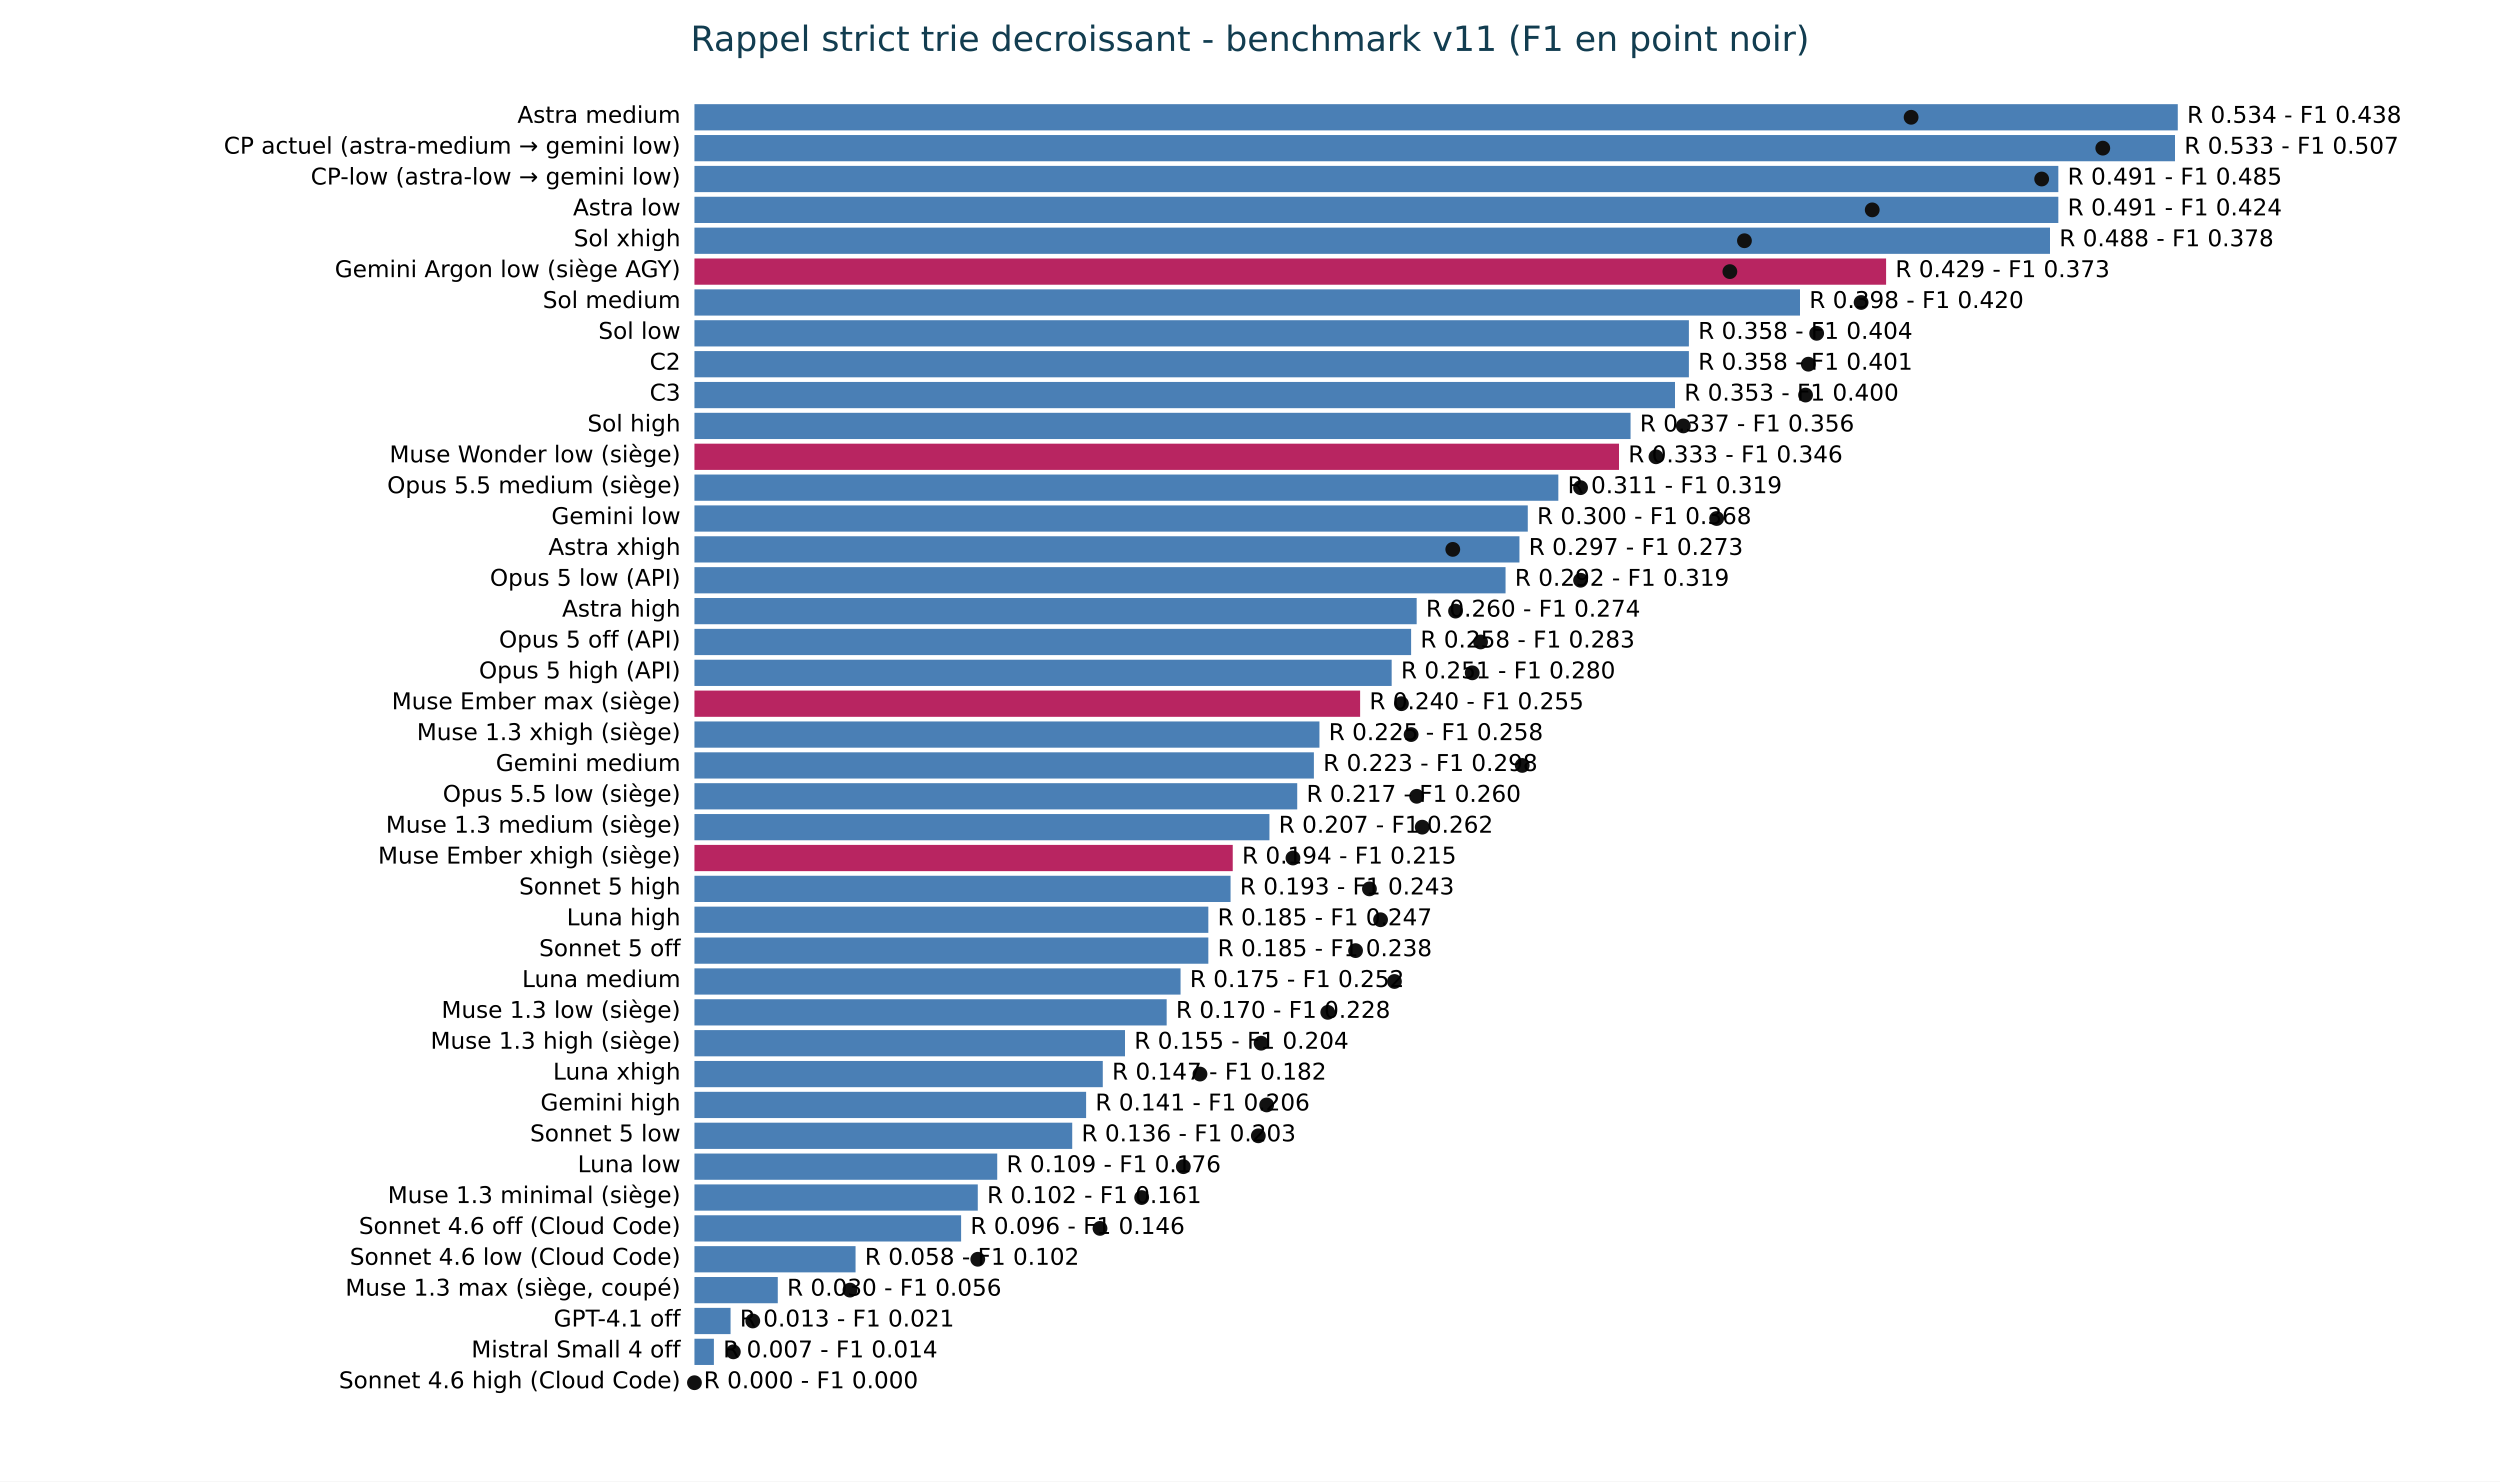
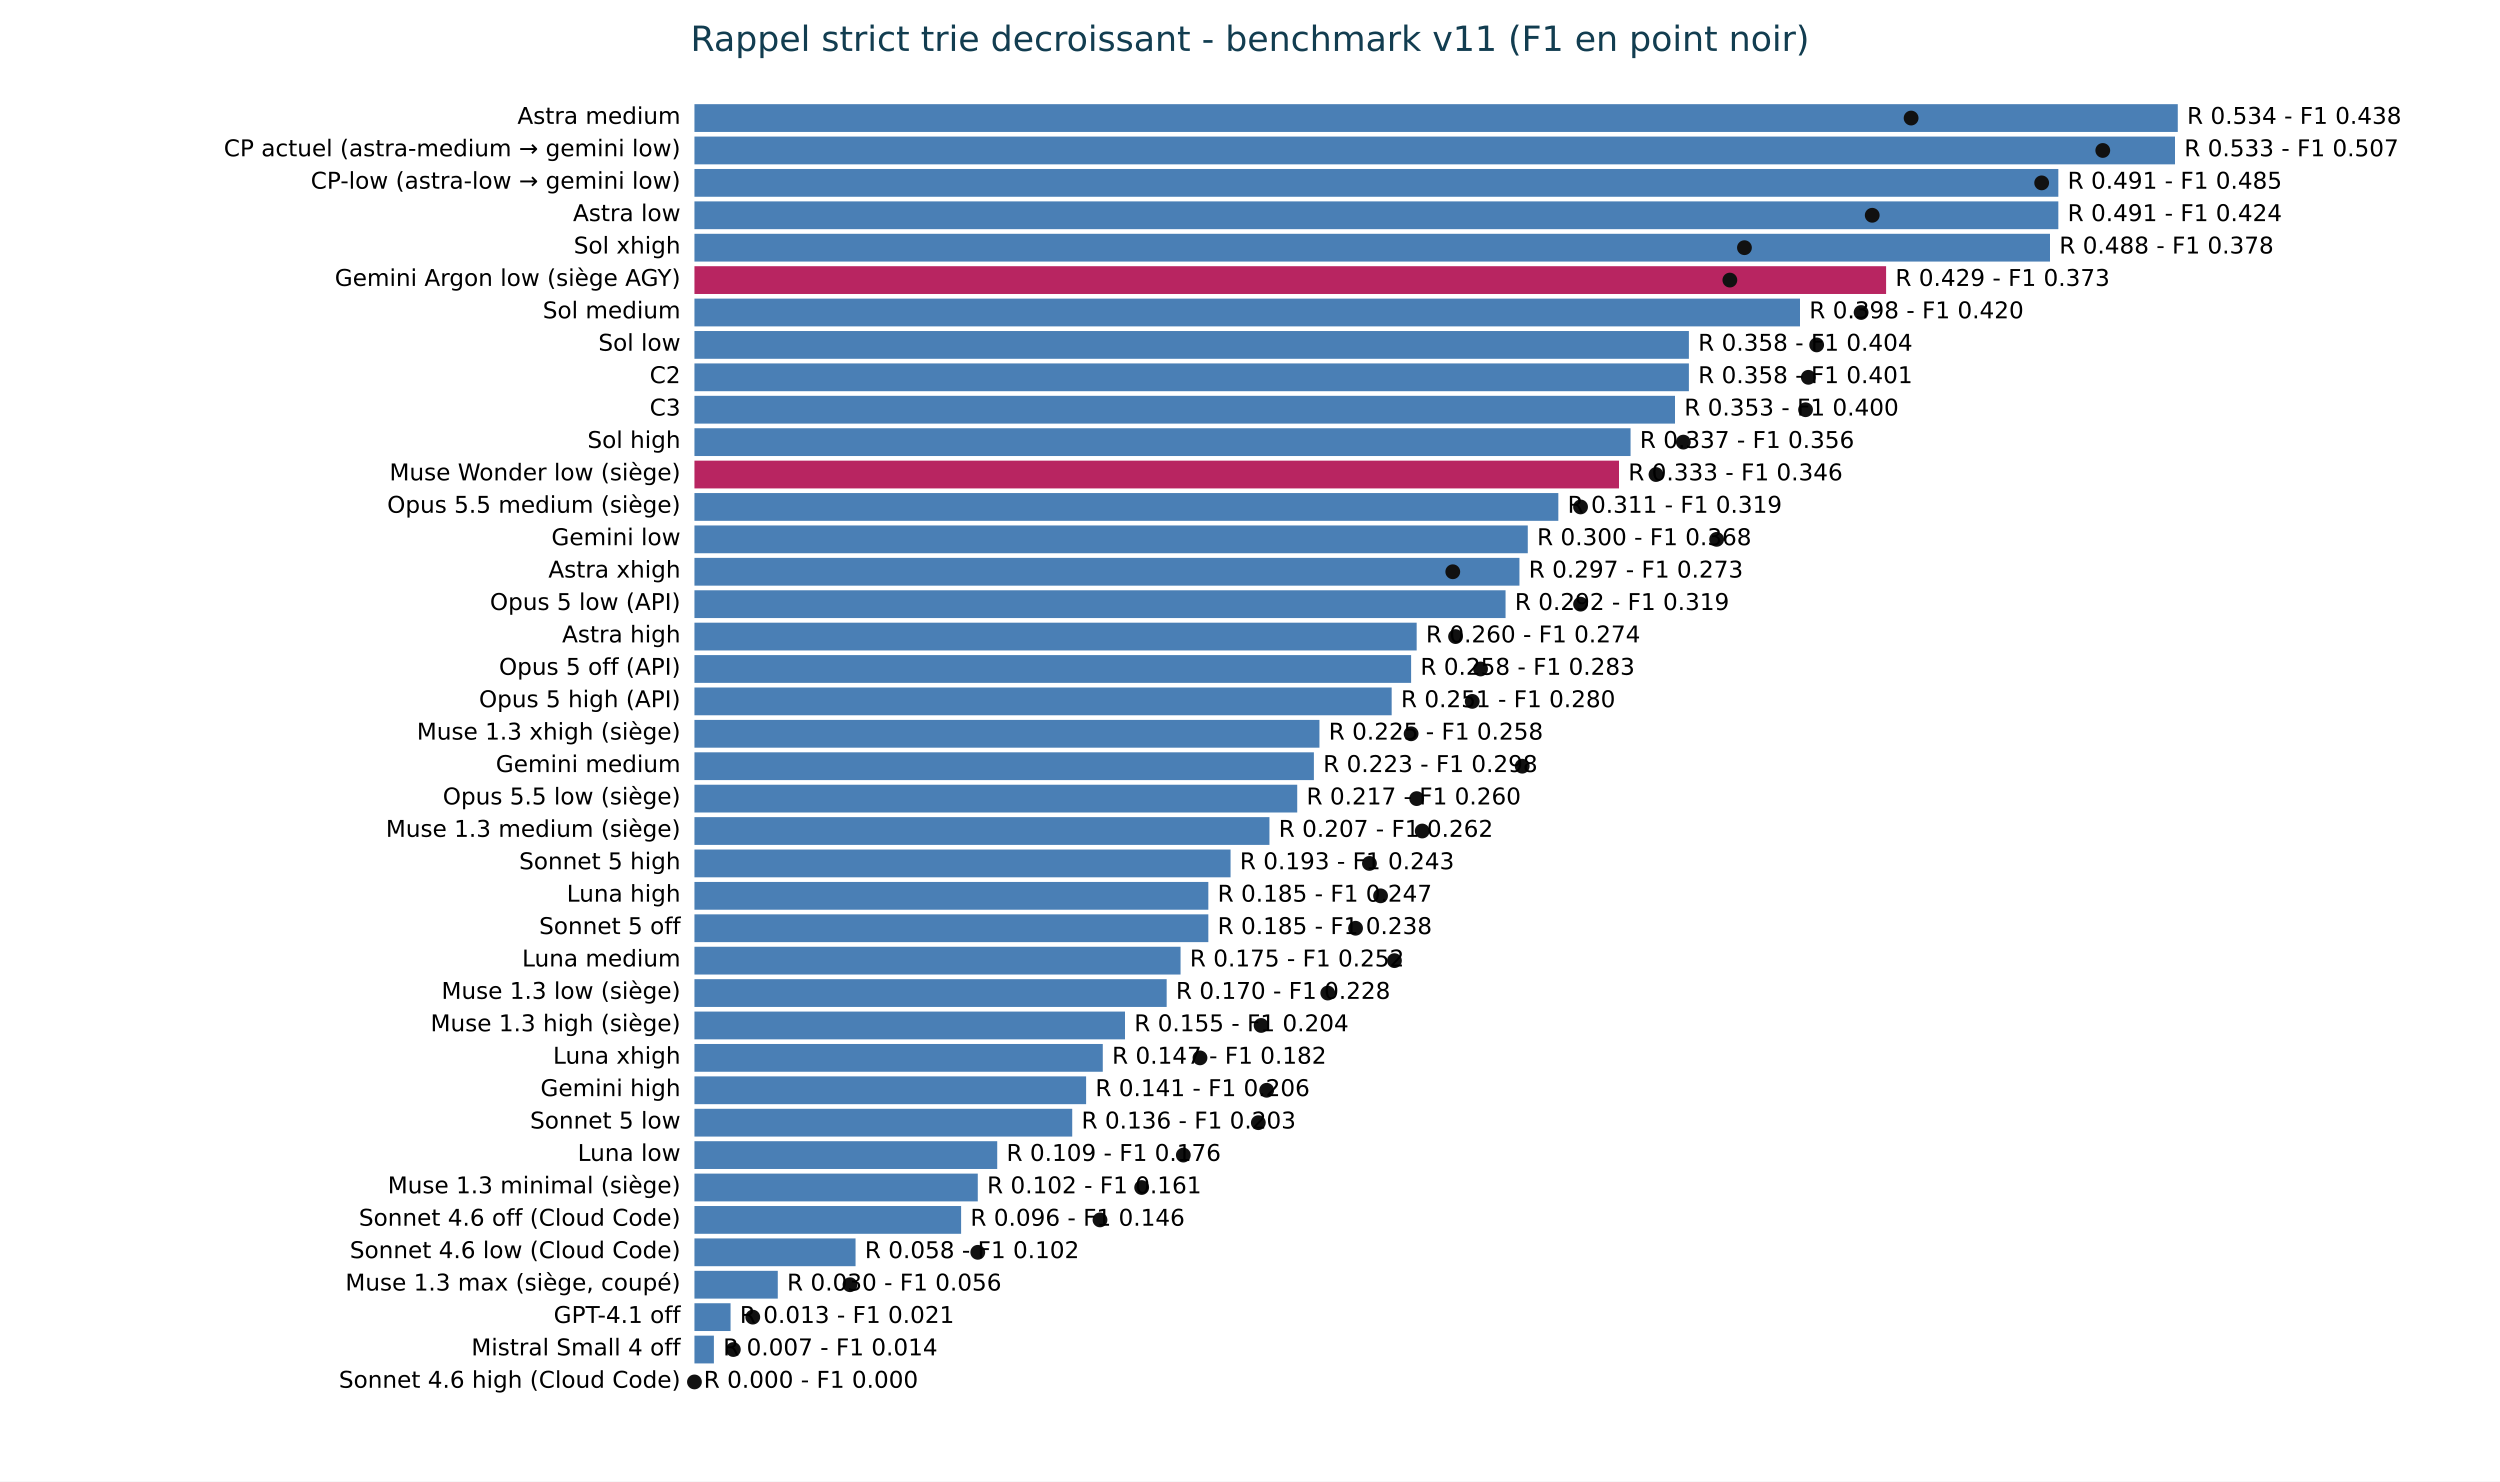
<svg xmlns="http://www.w3.org/2000/svg" width="1080" height="640" viewBox="0 0 1080 640">
  <rect width="1080" height="640" fill="#ffffff" />
  <style>text{font-family:'DejaVu Sans',sans-serif}</style>
  <text x="540" y="22" font-size="15" text-anchor="middle" fill="#123d50">Rappel strict trie decroissant - benchmark v11 (F1 en point noir)</text>
-   <text x="294" y="53.067" font-size="10" text-anchor="end">Astra medium</text>
-   <rect x="300" y="45" width="640.8" height="11.333" fill="#4a7fb5" />
-   <circle cx="825.6" cy="50.667" r="3.2" fill="#111" />
-   <text x="944.8" y="53.067" font-size="10">R 0.534 - F1 0.438</text>
-   <text x="294" y="66.4" font-size="10" text-anchor="end">CP actuel (astra-medium → gemini low)</text>
-   <rect x="300" y="58.333" width="639.6" height="11.333" fill="#4a7fb5" />
-   <circle cx="908.4" cy="64" r="3.2" fill="#111" />
-   <text x="943.6" y="66.4" font-size="10">R 0.533 - F1 0.507</text>
-   <text x="294" y="79.733" font-size="10" text-anchor="end">CP-low (astra-low → gemini low)</text>
-   <rect x="300" y="71.667" width="589.2" height="11.333" fill="#4a7fb5" />
-   <circle cx="882" cy="77.333" r="3.2" fill="#111" />
-   <text x="893.2" y="79.733" font-size="10">R 0.491 - F1 0.485</text>
-   <text x="294" y="93.067" font-size="10" text-anchor="end">Astra low</text>
-   <rect x="300" y="85" width="589.2" height="11.333" fill="#4a7fb5" />
-   <circle cx="808.8" cy="90.667" r="3.2" fill="#111" />
-   <text x="893.2" y="93.067" font-size="10">R 0.491 - F1 0.424</text>
-   <text x="294" y="106.4" font-size="10" text-anchor="end">Sol xhigh</text>
-   <rect x="300" y="98.333" width="585.6" height="11.333" fill="#4a7fb5" />
-   <circle cx="753.6" cy="104" r="3.2" fill="#111" />
-   <text x="889.6" y="106.4" font-size="10">R 0.488 - F1 0.378</text>
-   <text x="294" y="119.733" font-size="10" text-anchor="end">Gemini Argon low (siège AGY)</text>
-   <rect x="300" y="111.667" width="514.793" height="11.333" fill="#b82561" />
-   <circle cx="747.301" cy="117.333" r="3.2" fill="#111" />
-   <text x="818.793" y="119.733" font-size="10">R 0.429 - F1 0.373</text>
-   <text x="294" y="133.067" font-size="10" text-anchor="end">Sol medium</text>
-   <rect x="300" y="125" width="477.6" height="11.333" fill="#4a7fb5" />
-   <circle cx="804" cy="130.667" r="3.2" fill="#111" />
-   <text x="781.6" y="133.067" font-size="10">R 0.398 - F1 0.420</text>
-   <text x="294" y="146.4" font-size="10" text-anchor="end">Sol low</text>
-   <rect x="300" y="138.333" width="429.6" height="11.333" fill="#4a7fb5" />
-   <circle cx="784.8" cy="144" r="3.2" fill="#111" />
-   <text x="733.6" y="146.4" font-size="10">R 0.358 - F1 0.404</text>
-   <text x="294" y="159.733" font-size="10" text-anchor="end">C2</text>
-   <rect x="300" y="151.667" width="429.6" height="11.333" fill="#4a7fb5" />
-   <circle cx="781.2" cy="157.333" r="3.2" fill="#111" />
-   <text x="733.6" y="159.733" font-size="10">R 0.358 - F1 0.401</text>
-   <text x="294" y="173.067" font-size="10" text-anchor="end">C3</text>
-   <rect x="300" y="165" width="423.6" height="11.333" fill="#4a7fb5" />
-   <circle cx="780" cy="170.667" r="3.2" fill="#111" />
-   <text x="727.6" y="173.067" font-size="10">R 0.353 - F1 0.400</text>
-   <text x="294" y="186.4" font-size="10" text-anchor="end">Sol high</text>
-   <rect x="300" y="178.333" width="404.4" height="11.333" fill="#4a7fb5" />
-   <circle cx="727.2" cy="184" r="3.2" fill="#111" />
-   <text x="708.4" y="186.4" font-size="10">R 0.337 - F1 0.356</text>
-   <text x="294" y="199.733" font-size="10" text-anchor="end">Muse Wonder low (siège)</text>
-   <rect x="300" y="191.667" width="399.408" height="11.333" fill="#b82561" />
-   <circle cx="715.385" cy="197.333" r="3.2" fill="#111" />
-   <text x="703.408" y="199.733" font-size="10">R 0.333 - F1 0.346</text>
-   <text x="294" y="213.067" font-size="10" text-anchor="end">Opus 5.5 medium (siège)</text>
-   <rect x="300" y="205" width="373.2" height="11.333" fill="#4a7fb5" />
-   <circle cx="682.8" cy="210.667" r="3.2" fill="#111" />
-   <text x="677.2" y="213.067" font-size="10">R 0.311 - F1 0.319</text>
-   <text x="294" y="226.4" font-size="10" text-anchor="end">Gemini low</text>
-   <rect x="300" y="218.333" width="360" height="11.333" fill="#4a7fb5" />
-   <circle cx="741.6" cy="224" r="3.2" fill="#111" />
-   <text x="664" y="226.4" font-size="10">R 0.300 - F1 0.368</text>
-   <text x="294" y="239.733" font-size="10" text-anchor="end">Astra xhigh</text>
-   <rect x="300" y="231.667" width="356.4" height="11.333" fill="#4a7fb5" />
-   <circle cx="627.6" cy="237.333" r="3.2" fill="#111" />
-   <text x="660.4" y="239.733" font-size="10">R 0.297 - F1 0.273</text>
-   <text x="294" y="253.067" font-size="10" text-anchor="end">Opus 5 low (API)</text>
-   <rect x="300" y="245" width="350.4" height="11.333" fill="#4a7fb5" />
-   <circle cx="682.8" cy="250.667" r="3.2" fill="#111" />
-   <text x="654.4" y="253.067" font-size="10">R 0.292 - F1 0.319</text>
-   <text x="294" y="266.4" font-size="10" text-anchor="end">Astra high</text>
-   <rect x="300" y="258.333" width="312" height="11.333" fill="#4a7fb5" />
-   <circle cx="628.8" cy="264" r="3.2" fill="#111" />
-   <text x="616" y="266.4" font-size="10">R 0.260 - F1 0.274</text>
-   <text x="294" y="279.733" font-size="10" text-anchor="end">Opus 5 off (API)</text>
-   <rect x="300" y="271.667" width="309.6" height="11.333" fill="#4a7fb5" />
-   <circle cx="639.6" cy="277.333" r="3.2" fill="#111" />
-   <text x="613.6" y="279.733" font-size="10">R 0.258 - F1 0.283</text>
-   <text x="294" y="293.067" font-size="10" text-anchor="end">Opus 5 high (API)</text>
-   <rect x="300" y="285" width="301.2" height="11.333" fill="#4a7fb5" />
-   <circle cx="636" cy="290.667" r="3.2" fill="#111" />
-   <text x="605.2" y="293.067" font-size="10">R 0.251 - F1 0.280</text>
-   <text x="294" y="306.4" font-size="10" text-anchor="end">Muse Ember max (siège)</text>
-   <rect x="300" y="298.333" width="287.574" height="11.333" fill="#b82561" />
-   <circle cx="605.42" cy="304" r="3.2" fill="#111" />
-   <text x="591.574" y="306.4" font-size="10">R 0.240 - F1 0.255</text>
-   <text x="294" y="319.733" font-size="10" text-anchor="end">Muse 1.3 xhigh (siège)</text>
-   <rect x="300" y="311.667" width="270" height="11.333" fill="#4a7fb5" />
-   <circle cx="609.6" cy="317.333" r="3.2" fill="#111" />
-   <text x="574" y="319.733" font-size="10">R 0.225 - F1 0.258</text>
-   <text x="294" y="333.067" font-size="10" text-anchor="end">Gemini medium</text>
-   <rect x="300" y="325" width="267.6" height="11.333" fill="#4a7fb5" />
-   <circle cx="657.6" cy="330.667" r="3.2" fill="#111" />
-   <text x="571.6" y="333.067" font-size="10">R 0.223 - F1 0.298</text>
-   <text x="294" y="346.4" font-size="10" text-anchor="end">Opus 5.5 low (siège)</text>
-   <rect x="300" y="338.333" width="260.4" height="11.333" fill="#4a7fb5" />
-   <circle cx="612" cy="344" r="3.2" fill="#111" />
-   <text x="564.4" y="346.4" font-size="10">R 0.217 - F1 0.260</text>
-   <text x="294" y="359.733" font-size="10" text-anchor="end">Muse 1.3 medium (siège)</text>
-   <rect x="300" y="351.667" width="248.4" height="11.333" fill="#4a7fb5" />
-   <circle cx="614.4" cy="357.333" r="3.2" fill="#111" />
-   <text x="552.4" y="359.733" font-size="10">R 0.207 - F1 0.262</text>
-   <text x="294" y="373.067" font-size="10" text-anchor="end">Muse Ember xhigh (siège)</text>
-   <rect x="300" y="365" width="232.544" height="11.333" fill="#b82561" />
-   <circle cx="558.553" cy="370.667" r="3.2" fill="#111" />
-   <text x="536.544" y="373.067" font-size="10">R 0.194 - F1 0.215</text>
-   <text x="294" y="386.4" font-size="10" text-anchor="end">Sonnet 5 high</text>
-   <rect x="300" y="378.333" width="231.6" height="11.333" fill="#4a7fb5" />
-   <circle cx="591.6" cy="384" r="3.2" fill="#111" />
-   <text x="535.6" y="386.4" font-size="10">R 0.193 - F1 0.243</text>
-   <text x="294" y="399.733" font-size="10" text-anchor="end">Luna high</text>
-   <rect x="300" y="391.667" width="222" height="11.333" fill="#4a7fb5" />
-   <circle cx="596.4" cy="397.333" r="3.2" fill="#111" />
-   <text x="526" y="399.733" font-size="10">R 0.185 - F1 0.247</text>
-   <text x="294" y="413.067" font-size="10" text-anchor="end">Sonnet 5 off</text>
-   <rect x="300" y="405" width="222" height="11.333" fill="#4a7fb5" />
-   <circle cx="585.6" cy="410.667" r="3.2" fill="#111" />
-   <text x="526" y="413.067" font-size="10">R 0.185 - F1 0.238</text>
-   <text x="294" y="426.4" font-size="10" text-anchor="end">Luna medium</text>
-   <rect x="300" y="418.333" width="210" height="11.333" fill="#4a7fb5" />
-   <circle cx="602.4" cy="424" r="3.2" fill="#111" />
-   <text x="514" y="426.4" font-size="10">R 0.175 - F1 0.252</text>
-   <text x="294" y="439.733" font-size="10" text-anchor="end">Muse 1.3 low (siège)</text>
-   <rect x="300" y="431.667" width="204" height="11.333" fill="#4a7fb5" />
-   <circle cx="573.6" cy="437.333" r="3.2" fill="#111" />
-   <text x="508" y="439.733" font-size="10">R 0.170 - F1 0.228</text>
-   <text x="294" y="453.067" font-size="10" text-anchor="end">Muse 1.3 high (siège)</text>
-   <rect x="300" y="445" width="186" height="11.333" fill="#4a7fb5" />
-   <circle cx="544.8" cy="450.667" r="3.2" fill="#111" />
-   <text x="490" y="453.067" font-size="10">R 0.155 - F1 0.204</text>
-   <text x="294" y="466.4" font-size="10" text-anchor="end">Luna xhigh</text>
-   <rect x="300" y="458.333" width="176.4" height="11.333" fill="#4a7fb5" />
-   <circle cx="518.4" cy="464" r="3.2" fill="#111" />
-   <text x="480.4" y="466.4" font-size="10">R 0.147 - F1 0.182</text>
-   <text x="294" y="479.733" font-size="10" text-anchor="end">Gemini high</text>
-   <rect x="300" y="471.667" width="169.2" height="11.333" fill="#4a7fb5" />
-   <circle cx="547.2" cy="477.333" r="3.2" fill="#111" />
-   <text x="473.2" y="479.733" font-size="10">R 0.141 - F1 0.206</text>
-   <text x="294" y="493.067" font-size="10" text-anchor="end">Sonnet 5 low</text>
-   <rect x="300" y="485" width="163.2" height="11.333" fill="#4a7fb5" />
-   <circle cx="543.6" cy="490.667" r="3.2" fill="#111" />
-   <text x="467.2" y="493.067" font-size="10">R 0.136 - F1 0.203</text>
-   <text x="294" y="506.4" font-size="10" text-anchor="end">Luna low</text>
-   <rect x="300" y="498.333" width="130.8" height="11.333" fill="#4a7fb5" />
-   <circle cx="511.2" cy="504" r="3.2" fill="#111" />
-   <text x="434.8" y="506.4" font-size="10">R 0.109 - F1 0.176</text>
-   <text x="294" y="519.733" font-size="10" text-anchor="end">Muse 1.3 minimal (siège)</text>
-   <rect x="300" y="511.667" width="122.4" height="11.333" fill="#4a7fb5" />
-   <circle cx="493.2" cy="517.333" r="3.2" fill="#111" />
-   <text x="426.4" y="519.733" font-size="10">R 0.102 - F1 0.161</text>
-   <text x="294" y="533.067" font-size="10" text-anchor="end">Sonnet 4.6 off (Cloud Code)</text>
-   <rect x="300" y="525" width="115.2" height="11.333" fill="#4a7fb5" />
-   <circle cx="475.2" cy="530.667" r="3.2" fill="#111" />
-   <text x="419.2" y="533.067" font-size="10">R 0.096 - F1 0.146</text>
-   <text x="294" y="546.4" font-size="10" text-anchor="end">Sonnet 4.6 low (Cloud Code)</text>
-   <rect x="300" y="538.333" width="69.6" height="11.333" fill="#4a7fb5" />
-   <circle cx="422.4" cy="544" r="3.2" fill="#111" />
-   <text x="373.6" y="546.4" font-size="10">R 0.058 - F1 0.102</text>
-   <text x="294" y="559.733" font-size="10" text-anchor="end">Muse 1.3 max (siège, coupé)</text>
-   <rect x="300" y="551.667" width="36" height="11.333" fill="#4a7fb5" />
-   <circle cx="367.2" cy="557.333" r="3.2" fill="#111" />
-   <text x="340" y="559.733" font-size="10">R 0.030 - F1 0.056</text>
-   <text x="294" y="573.067" font-size="10" text-anchor="end">GPT-4.1 off</text>
-   <rect x="300" y="565" width="15.6" height="11.333" fill="#4a7fb5" />
-   <circle cx="325.2" cy="570.667" r="3.2" fill="#111" />
-   <text x="319.6" y="573.067" font-size="10">R 0.013 - F1 0.021</text>
-   <text x="294" y="586.4" font-size="10" text-anchor="end">Mistral Small 4 off</text>
-   <rect x="300" y="578.333" width="8.4" height="11.333" fill="#4a7fb5" />
-   <circle cx="316.8" cy="584" r="3.2" fill="#111" />
-   <text x="312.4" y="586.4" font-size="10">R 0.007 - F1 0.014</text>
-   <text x="294" y="599.733" font-size="10" text-anchor="end">Sonnet 4.6 high (Cloud Code)</text>
-   <rect x="300" y="591.667" width="0" height="11.333" fill="#4a7fb5" />
-   <circle cx="300" cy="597.333" r="3.2" fill="#111" />
-   <text x="304" y="599.733" font-size="10">R 0.000 - F1 0.000</text>
+   <text x="294" y="53.52" font-size="10" text-anchor="end">Astra medium</text>
+   <rect x="300" y="45" width="640.8" height="12" fill="#4a7fb5" />
+   <circle cx="825.6" cy="51" r="3.2" fill="#111" />
+   <text x="944.8" y="53.52" font-size="10">R 0.534 - F1 0.438</text>
+   <text x="294" y="67.52" font-size="10" text-anchor="end">CP actuel (astra-medium → gemini low)</text>
+   <rect x="300" y="59" width="639.6" height="12" fill="#4a7fb5" />
+   <circle cx="908.4" cy="65" r="3.2" fill="#111" />
+   <text x="943.6" y="67.52" font-size="10">R 0.533 - F1 0.507</text>
+   <text x="294" y="81.52" font-size="10" text-anchor="end">CP-low (astra-low → gemini low)</text>
+   <rect x="300" y="73" width="589.2" height="12" fill="#4a7fb5" />
+   <circle cx="882" cy="79" r="3.2" fill="#111" />
+   <text x="893.2" y="81.52" font-size="10">R 0.491 - F1 0.485</text>
+   <text x="294" y="95.52" font-size="10" text-anchor="end">Astra low</text>
+   <rect x="300" y="87" width="589.2" height="12" fill="#4a7fb5" />
+   <circle cx="808.8" cy="93" r="3.2" fill="#111" />
+   <text x="893.2" y="95.52" font-size="10">R 0.491 - F1 0.424</text>
+   <text x="294" y="109.52" font-size="10" text-anchor="end">Sol xhigh</text>
+   <rect x="300" y="101" width="585.6" height="12" fill="#4a7fb5" />
+   <circle cx="753.6" cy="107" r="3.2" fill="#111" />
+   <text x="889.6" y="109.52" font-size="10">R 0.488 - F1 0.378</text>
+   <text x="294" y="123.52" font-size="10" text-anchor="end">Gemini Argon low (siège AGY)</text>
+   <rect x="300" y="115" width="514.793" height="12" fill="#b82561" />
+   <circle cx="747.301" cy="121" r="3.2" fill="#111" />
+   <text x="818.793" y="123.52" font-size="10">R 0.429 - F1 0.373</text>
+   <text x="294" y="137.52" font-size="10" text-anchor="end">Sol medium</text>
+   <rect x="300" y="129" width="477.6" height="12" fill="#4a7fb5" />
+   <circle cx="804" cy="135" r="3.2" fill="#111" />
+   <text x="781.6" y="137.52" font-size="10">R 0.398 - F1 0.420</text>
+   <text x="294" y="151.52" font-size="10" text-anchor="end">Sol low</text>
+   <rect x="300" y="143" width="429.6" height="12" fill="#4a7fb5" />
+   <circle cx="784.8" cy="149" r="3.2" fill="#111" />
+   <text x="733.6" y="151.52" font-size="10">R 0.358 - F1 0.404</text>
+   <text x="294" y="165.52" font-size="10" text-anchor="end">C2</text>
+   <rect x="300" y="157" width="429.6" height="12" fill="#4a7fb5" />
+   <circle cx="781.2" cy="163" r="3.2" fill="#111" />
+   <text x="733.6" y="165.52" font-size="10">R 0.358 - F1 0.401</text>
+   <text x="294" y="179.52" font-size="10" text-anchor="end">C3</text>
+   <rect x="300" y="171" width="423.6" height="12" fill="#4a7fb5" />
+   <circle cx="780" cy="177" r="3.2" fill="#111" />
+   <text x="727.6" y="179.52" font-size="10">R 0.353 - F1 0.400</text>
+   <text x="294" y="193.52" font-size="10" text-anchor="end">Sol high</text>
+   <rect x="300" y="185" width="404.4" height="12" fill="#4a7fb5" />
+   <circle cx="727.2" cy="191" r="3.2" fill="#111" />
+   <text x="708.4" y="193.52" font-size="10">R 0.337 - F1 0.356</text>
+   <text x="294" y="207.52" font-size="10" text-anchor="end">Muse Wonder low (siège)</text>
+   <rect x="300" y="199" width="399.408" height="12" fill="#b82561" />
+   <circle cx="715.385" cy="205" r="3.2" fill="#111" />
+   <text x="703.408" y="207.52" font-size="10">R 0.333 - F1 0.346</text>
+   <text x="294" y="221.52" font-size="10" text-anchor="end">Opus 5.5 medium (siège)</text>
+   <rect x="300" y="213" width="373.2" height="12" fill="#4a7fb5" />
+   <circle cx="682.8" cy="219" r="3.2" fill="#111" />
+   <text x="677.2" y="221.52" font-size="10">R 0.311 - F1 0.319</text>
+   <text x="294" y="235.52" font-size="10" text-anchor="end">Gemini low</text>
+   <rect x="300" y="227" width="360" height="12" fill="#4a7fb5" />
+   <circle cx="741.6" cy="233" r="3.2" fill="#111" />
+   <text x="664" y="235.52" font-size="10">R 0.300 - F1 0.368</text>
+   <text x="294" y="249.52" font-size="10" text-anchor="end">Astra xhigh</text>
+   <rect x="300" y="241" width="356.4" height="12" fill="#4a7fb5" />
+   <circle cx="627.6" cy="247" r="3.2" fill="#111" />
+   <text x="660.4" y="249.52" font-size="10">R 0.297 - F1 0.273</text>
+   <text x="294" y="263.52" font-size="10" text-anchor="end">Opus 5 low (API)</text>
+   <rect x="300" y="255" width="350.4" height="12" fill="#4a7fb5" />
+   <circle cx="682.8" cy="261" r="3.2" fill="#111" />
+   <text x="654.4" y="263.52" font-size="10">R 0.292 - F1 0.319</text>
+   <text x="294" y="277.52" font-size="10" text-anchor="end">Astra high</text>
+   <rect x="300" y="269" width="312" height="12" fill="#4a7fb5" />
+   <circle cx="628.8" cy="275" r="3.2" fill="#111" />
+   <text x="616" y="277.52" font-size="10">R 0.260 - F1 0.274</text>
+   <text x="294" y="291.52" font-size="10" text-anchor="end">Opus 5 off (API)</text>
+   <rect x="300" y="283" width="309.6" height="12" fill="#4a7fb5" />
+   <circle cx="639.6" cy="289" r="3.2" fill="#111" />
+   <text x="613.6" y="291.52" font-size="10">R 0.258 - F1 0.283</text>
+   <text x="294" y="305.52" font-size="10" text-anchor="end">Opus 5 high (API)</text>
+   <rect x="300" y="297" width="301.2" height="12" fill="#4a7fb5" />
+   <circle cx="636" cy="303" r="3.2" fill="#111" />
+   <text x="605.2" y="305.52" font-size="10">R 0.251 - F1 0.280</text>
+   <text x="294" y="319.52" font-size="10" text-anchor="end">Muse 1.3 xhigh (siège)</text>
+   <rect x="300" y="311" width="270" height="12" fill="#4a7fb5" />
+   <circle cx="609.6" cy="317" r="3.2" fill="#111" />
+   <text x="574" y="319.52" font-size="10">R 0.225 - F1 0.258</text>
+   <text x="294" y="333.52" font-size="10" text-anchor="end">Gemini medium</text>
+   <rect x="300" y="325" width="267.6" height="12" fill="#4a7fb5" />
+   <circle cx="657.6" cy="331" r="3.2" fill="#111" />
+   <text x="571.6" y="333.52" font-size="10">R 0.223 - F1 0.298</text>
+   <text x="294" y="347.52" font-size="10" text-anchor="end">Opus 5.5 low (siège)</text>
+   <rect x="300" y="339" width="260.4" height="12" fill="#4a7fb5" />
+   <circle cx="612" cy="345" r="3.2" fill="#111" />
+   <text x="564.4" y="347.52" font-size="10">R 0.217 - F1 0.260</text>
+   <text x="294" y="361.52" font-size="10" text-anchor="end">Muse 1.3 medium (siège)</text>
+   <rect x="300" y="353" width="248.4" height="12" fill="#4a7fb5" />
+   <circle cx="614.4" cy="359" r="3.2" fill="#111" />
+   <text x="552.4" y="361.52" font-size="10">R 0.207 - F1 0.262</text>
+   <text x="294" y="375.52" font-size="10" text-anchor="end">Sonnet 5 high</text>
+   <rect x="300" y="367" width="231.6" height="12" fill="#4a7fb5" />
+   <circle cx="591.6" cy="373" r="3.2" fill="#111" />
+   <text x="535.6" y="375.52" font-size="10">R 0.193 - F1 0.243</text>
+   <text x="294" y="389.52" font-size="10" text-anchor="end">Luna high</text>
+   <rect x="300" y="381" width="222" height="12" fill="#4a7fb5" />
+   <circle cx="596.4" cy="387" r="3.2" fill="#111" />
+   <text x="526" y="389.52" font-size="10">R 0.185 - F1 0.247</text>
+   <text x="294" y="403.52" font-size="10" text-anchor="end">Sonnet 5 off</text>
+   <rect x="300" y="395" width="222" height="12" fill="#4a7fb5" />
+   <circle cx="585.6" cy="401" r="3.2" fill="#111" />
+   <text x="526" y="403.52" font-size="10">R 0.185 - F1 0.238</text>
+   <text x="294" y="417.52" font-size="10" text-anchor="end">Luna medium</text>
+   <rect x="300" y="409" width="210" height="12" fill="#4a7fb5" />
+   <circle cx="602.4" cy="415" r="3.2" fill="#111" />
+   <text x="514" y="417.52" font-size="10">R 0.175 - F1 0.252</text>
+   <text x="294" y="431.52" font-size="10" text-anchor="end">Muse 1.3 low (siège)</text>
+   <rect x="300" y="423" width="204" height="12" fill="#4a7fb5" />
+   <circle cx="573.6" cy="429" r="3.2" fill="#111" />
+   <text x="508" y="431.52" font-size="10">R 0.170 - F1 0.228</text>
+   <text x="294" y="445.52" font-size="10" text-anchor="end">Muse 1.3 high (siège)</text>
+   <rect x="300" y="437" width="186" height="12" fill="#4a7fb5" />
+   <circle cx="544.8" cy="443" r="3.2" fill="#111" />
+   <text x="490" y="445.52" font-size="10">R 0.155 - F1 0.204</text>
+   <text x="294" y="459.52" font-size="10" text-anchor="end">Luna xhigh</text>
+   <rect x="300" y="451" width="176.4" height="12" fill="#4a7fb5" />
+   <circle cx="518.4" cy="457" r="3.2" fill="#111" />
+   <text x="480.4" y="459.52" font-size="10">R 0.147 - F1 0.182</text>
+   <text x="294" y="473.52" font-size="10" text-anchor="end">Gemini high</text>
+   <rect x="300" y="465" width="169.2" height="12" fill="#4a7fb5" />
+   <circle cx="547.2" cy="471" r="3.2" fill="#111" />
+   <text x="473.2" y="473.52" font-size="10">R 0.141 - F1 0.206</text>
+   <text x="294" y="487.52" font-size="10" text-anchor="end">Sonnet 5 low</text>
+   <rect x="300" y="479" width="163.2" height="12" fill="#4a7fb5" />
+   <circle cx="543.6" cy="485" r="3.2" fill="#111" />
+   <text x="467.2" y="487.52" font-size="10">R 0.136 - F1 0.203</text>
+   <text x="294" y="501.52" font-size="10" text-anchor="end">Luna low</text>
+   <rect x="300" y="493" width="130.8" height="12" fill="#4a7fb5" />
+   <circle cx="511.2" cy="499" r="3.2" fill="#111" />
+   <text x="434.8" y="501.52" font-size="10">R 0.109 - F1 0.176</text>
+   <text x="294" y="515.52" font-size="10" text-anchor="end">Muse 1.3 minimal (siège)</text>
+   <rect x="300" y="507" width="122.4" height="12" fill="#4a7fb5" />
+   <circle cx="493.2" cy="513" r="3.2" fill="#111" />
+   <text x="426.4" y="515.52" font-size="10">R 0.102 - F1 0.161</text>
+   <text x="294" y="529.52" font-size="10" text-anchor="end">Sonnet 4.6 off (Cloud Code)</text>
+   <rect x="300" y="521" width="115.2" height="12" fill="#4a7fb5" />
+   <circle cx="475.2" cy="527" r="3.2" fill="#111" />
+   <text x="419.2" y="529.52" font-size="10">R 0.096 - F1 0.146</text>
+   <text x="294" y="543.52" font-size="10" text-anchor="end">Sonnet 4.6 low (Cloud Code)</text>
+   <rect x="300" y="535" width="69.6" height="12" fill="#4a7fb5" />
+   <circle cx="422.4" cy="541" r="3.2" fill="#111" />
+   <text x="373.6" y="543.52" font-size="10">R 0.058 - F1 0.102</text>
+   <text x="294" y="557.52" font-size="10" text-anchor="end">Muse 1.3 max (siège, coupé)</text>
+   <rect x="300" y="549" width="36" height="12" fill="#4a7fb5" />
+   <circle cx="367.2" cy="555" r="3.2" fill="#111" />
+   <text x="340" y="557.52" font-size="10">R 0.030 - F1 0.056</text>
+   <text x="294" y="571.52" font-size="10" text-anchor="end">GPT-4.1 off</text>
+   <rect x="300" y="563" width="15.6" height="12" fill="#4a7fb5" />
+   <circle cx="325.2" cy="569" r="3.2" fill="#111" />
+   <text x="319.6" y="571.52" font-size="10">R 0.013 - F1 0.021</text>
+   <text x="294" y="585.52" font-size="10" text-anchor="end">Mistral Small 4 off</text>
+   <rect x="300" y="577" width="8.4" height="12" fill="#4a7fb5" />
+   <circle cx="316.8" cy="583" r="3.2" fill="#111" />
+   <text x="312.4" y="585.52" font-size="10">R 0.007 - F1 0.014</text>
+   <text x="294" y="599.52" font-size="10" text-anchor="end">Sonnet 4.6 high (Cloud Code)</text>
+   <rect x="300" y="591" width="0" height="12" fill="#4a7fb5" />
+   <circle cx="300" cy="597" r="3.2" fill="#111" />
+   <text x="304" y="599.52" font-size="10">R 0.000 - F1 0.000</text>
</svg>
